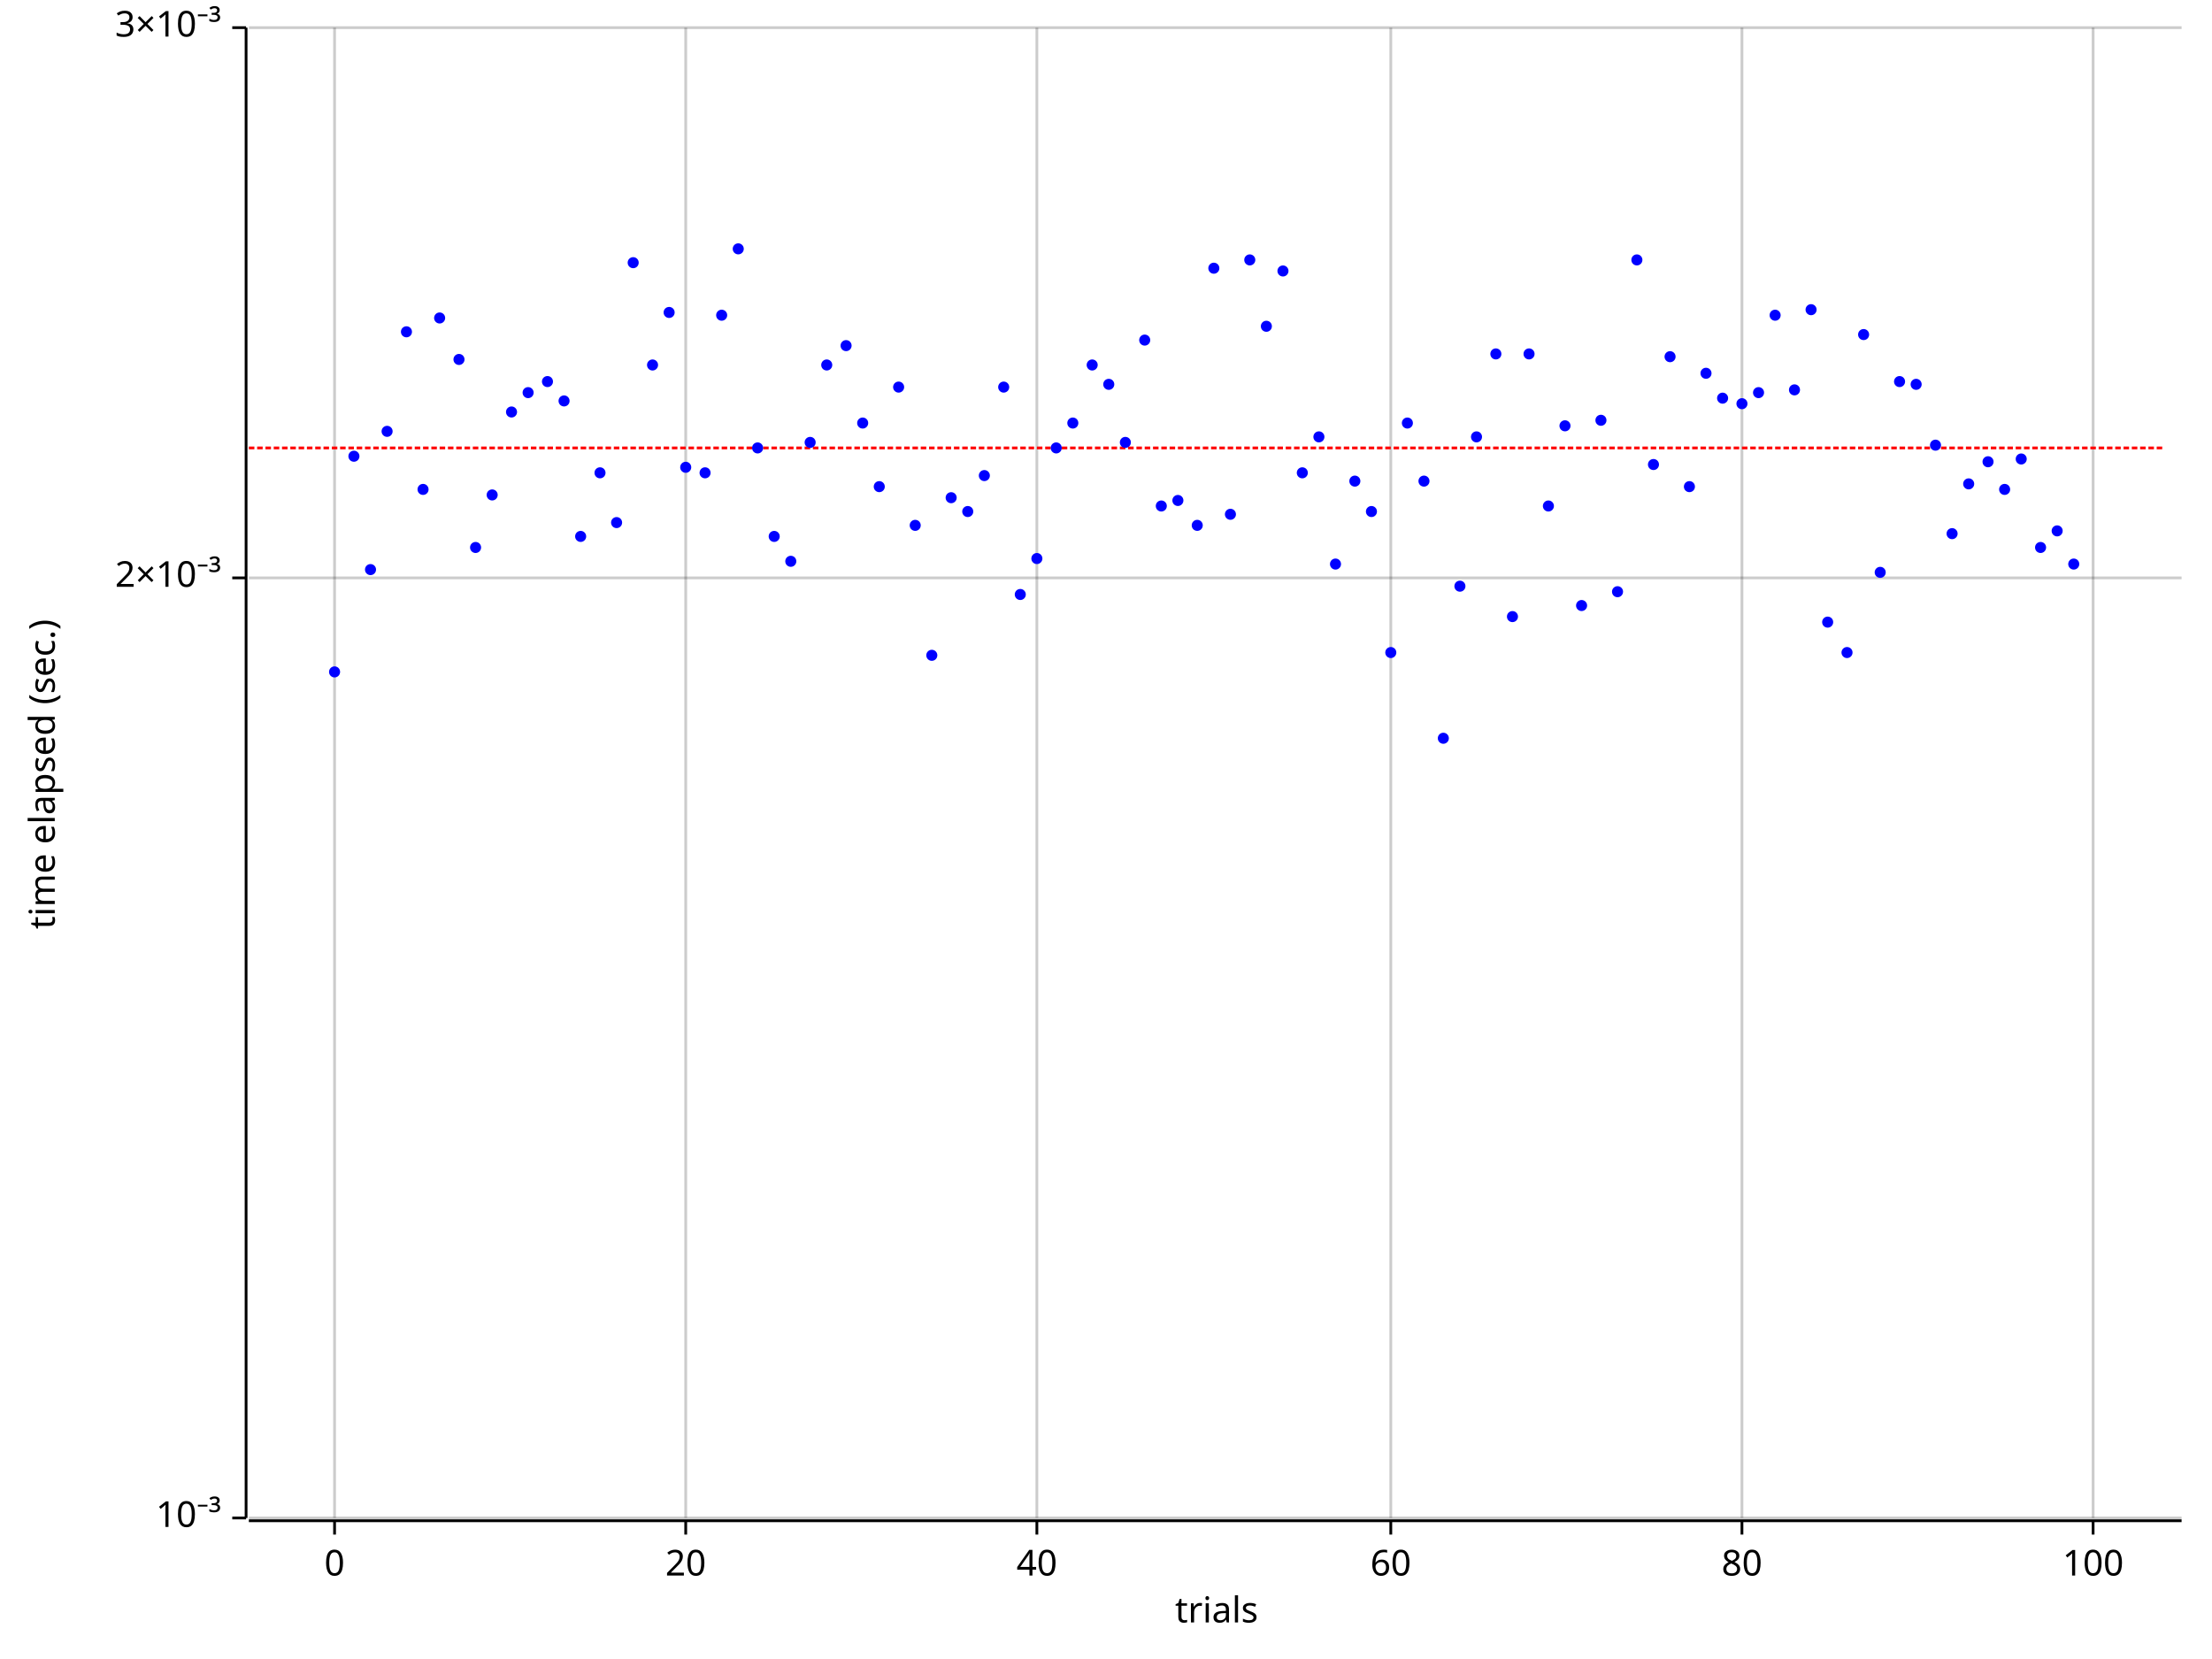
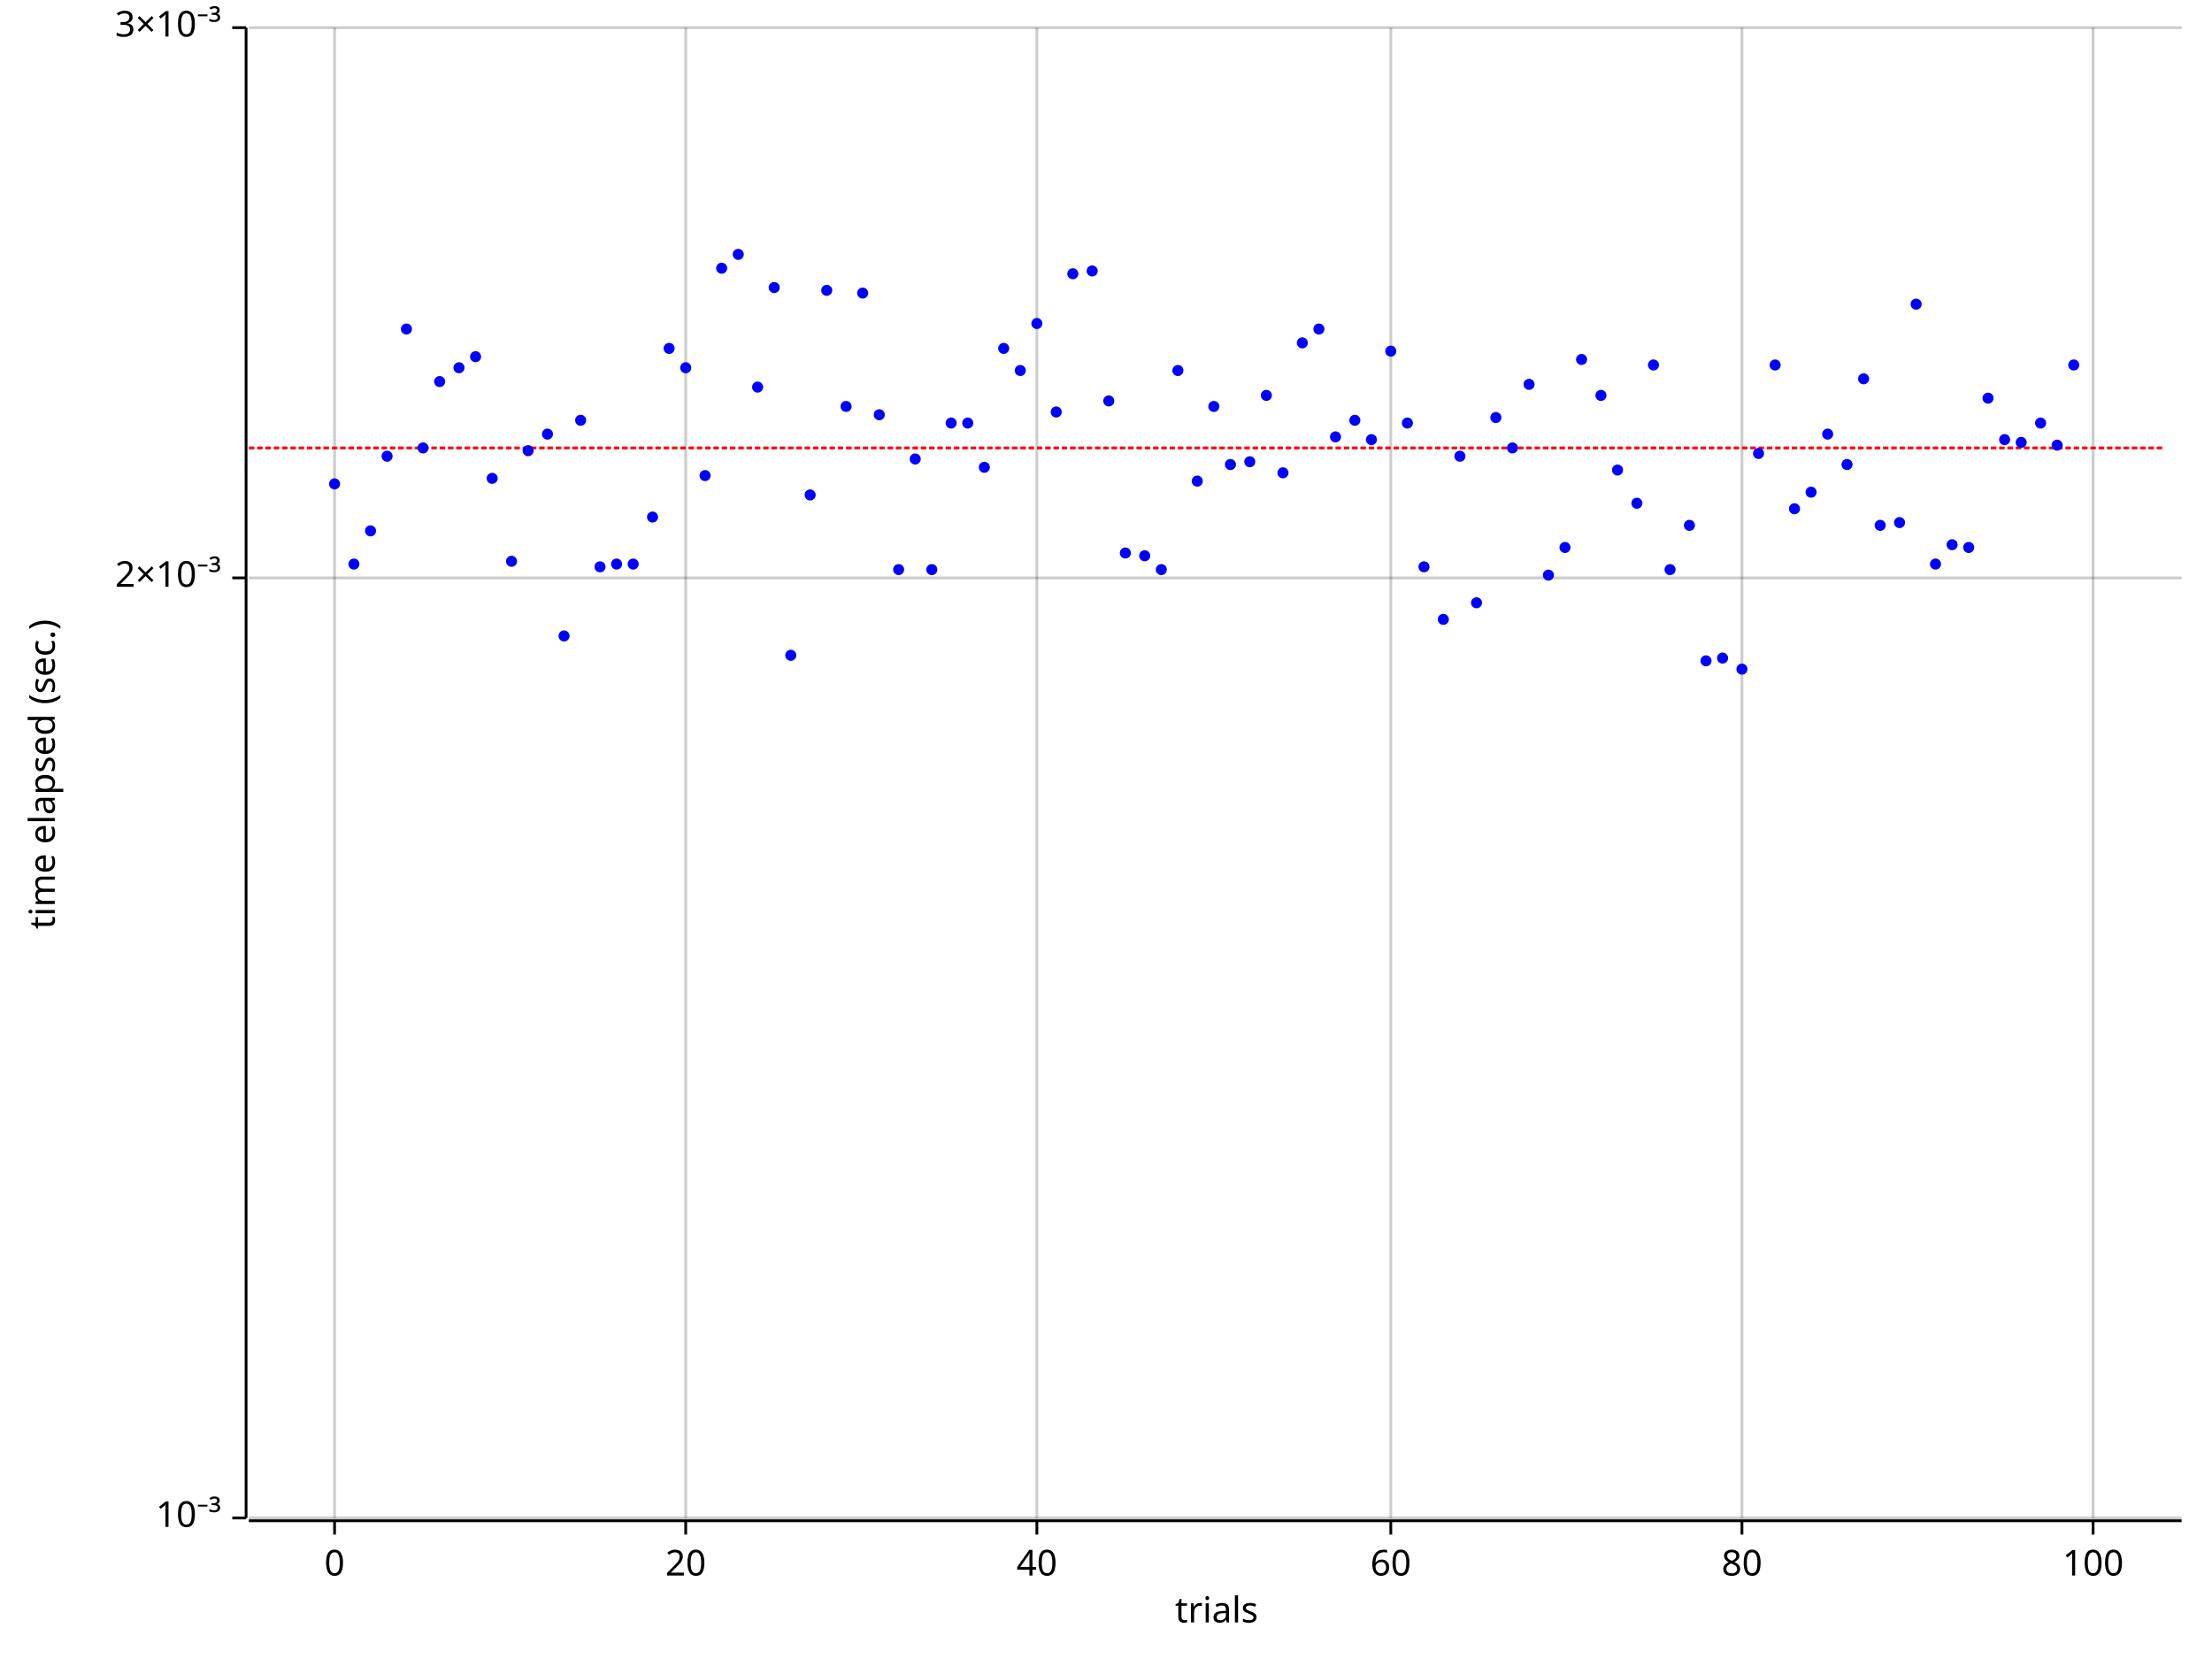
<svg xmlns="http://www.w3.org/2000/svg" width="800" height="600" viewBox="0 0 800 600">
  <rect x="0" y="0" width="800" height="600" opacity="1" fill="#FFFFFF" stroke="none" />
  <text x="10" y="280" dy="0.76em" text-anchor="middle" font-family="sans-serif" font-size="12.903" opacity="1" fill="#000000" transform="rotate(270, 10, 280)">
time elapsed (sec.)
</text>
  <text x="440" y="590" dy="-0.5ex" text-anchor="middle" font-family="sans-serif" font-size="12.903" opacity="1" fill="#000000">
trials
</text>
  <line opacity="0.2" stroke="#000000" stroke-width="1" x1="121" y1="549" x2="121" y2="10" />
  <line opacity="0.2" stroke="#000000" stroke-width="1" x1="248" y1="549" x2="248" y2="10" />
  <line opacity="0.2" stroke="#000000" stroke-width="1" x1="375" y1="549" x2="375" y2="10" />
  <line opacity="0.2" stroke="#000000" stroke-width="1" x1="503" y1="549" x2="503" y2="10" />
  <line opacity="0.2" stroke="#000000" stroke-width="1" x1="630" y1="549" x2="630" y2="10" />
  <line opacity="0.2" stroke="#000000" stroke-width="1" x1="757" y1="549" x2="757" y2="10" />
  <line opacity="0.2" stroke="#000000" stroke-width="1" x1="90" y1="549" x2="789" y2="549" />
  <line opacity="0.2" stroke="#000000" stroke-width="1" x1="90" y1="209" x2="789" y2="209" />
  <line opacity="0.2" stroke="#000000" stroke-width="1" x1="90" y1="10" x2="789" y2="10" />
  <polyline fill="none" opacity="1" stroke="#000000" stroke-width="1" points="89,10 89,549 " />
  <text x="80" y="549" dy="0.5ex" text-anchor="end" font-family="sans-serif" font-size="12.903" opacity="1" fill="#000000">
10⁻³
</text>
  <polyline fill="none" opacity="1" stroke="#000000" stroke-width="1" points="84,549 89,549 " />
  <text x="80" y="209" dy="0.5ex" text-anchor="end" font-family="sans-serif" font-size="12.903" opacity="1" fill="#000000">
2×10⁻³
</text>
  <polyline fill="none" opacity="1" stroke="#000000" stroke-width="1" points="84,209 89,209 " />
  <text x="80" y="10" dy="0.5ex" text-anchor="end" font-family="sans-serif" font-size="12.903" opacity="1" fill="#000000">
3×10⁻³
</text>
  <polyline fill="none" opacity="1" stroke="#000000" stroke-width="1" points="84,10 89,10 " />
  <polyline fill="none" opacity="1" stroke="#000000" stroke-width="1" points="90,550 789,550 " />
  <text x="121" y="560" dy="0.76em" text-anchor="middle" font-family="sans-serif" font-size="12.903" opacity="1" fill="#000000">
0
</text>
  <polyline fill="none" opacity="1" stroke="#000000" stroke-width="1" points="121,550 121,555 " />
  <text x="248" y="560" dy="0.76em" text-anchor="middle" font-family="sans-serif" font-size="12.903" opacity="1" fill="#000000">
20
</text>
  <polyline fill="none" opacity="1" stroke="#000000" stroke-width="1" points="248,550 248,555 " />
  <text x="375" y="560" dy="0.76em" text-anchor="middle" font-family="sans-serif" font-size="12.903" opacity="1" fill="#000000">
40
</text>
  <polyline fill="none" opacity="1" stroke="#000000" stroke-width="1" points="375,550 375,555 " />
  <text x="503" y="560" dy="0.76em" text-anchor="middle" font-family="sans-serif" font-size="12.903" opacity="1" fill="#000000">
60
</text>
  <polyline fill="none" opacity="1" stroke="#000000" stroke-width="1" points="503,550 503,555 " />
  <text x="630" y="560" dy="0.76em" text-anchor="middle" font-family="sans-serif" font-size="12.903" opacity="1" fill="#000000">
80
</text>
  <polyline fill="none" opacity="1" stroke="#000000" stroke-width="1" points="630,550 630,555 " />
  <text x="757" y="560" dy="0.76em" text-anchor="middle" font-family="sans-serif" font-size="12.903" opacity="1" fill="#000000">
100
</text>
  <polyline fill="none" opacity="1" stroke="#000000" stroke-width="1" points="757,550 757,555 " />
  <polyline fill="none" opacity="1" stroke="#FF0000" stroke-width="1" points="90,162 92,162 " />
  <polyline fill="none" opacity="1" stroke="#FF0000" stroke-width="1" points="93,162 95,162 " />
  <polyline fill="none" opacity="1" stroke="#FF0000" stroke-width="1" points="96,162 98,162 " />
  <polyline fill="none" opacity="1" stroke="#FF0000" stroke-width="1" points="99,162 101,162 " />
  <polyline fill="none" opacity="1" stroke="#FF0000" stroke-width="1" points="102,162 104,162 " />
  <polyline fill="none" opacity="1" stroke="#FF0000" stroke-width="1" points="105,162 107,162 " />
  <polyline fill="none" opacity="1" stroke="#FF0000" stroke-width="1" points="108,162 109,162 110,162 " />
  <polyline fill="none" opacity="1" stroke="#FF0000" stroke-width="1" points="111,162 113,162 " />
  <polyline fill="none" opacity="1" stroke="#FF0000" stroke-width="1" points="114,162 115,162 116,162 " />
  <polyline fill="none" opacity="1" stroke="#FF0000" stroke-width="1" points="117,162 119,162 " />
  <polyline fill="none" opacity="1" stroke="#FF0000" stroke-width="1" points="120,162 121,162 122,162 " />
  <polyline fill="none" opacity="1" stroke="#FF0000" stroke-width="1" points="123,162 125,162 " />
  <polyline fill="none" opacity="1" stroke="#FF0000" stroke-width="1" points="126,162 128,162 " />
  <polyline fill="none" opacity="1" stroke="#FF0000" stroke-width="1" points="129,162 131,162 " />
  <polyline fill="none" opacity="1" stroke="#FF0000" stroke-width="1" points="132,162 134,162 " />
  <polyline fill="none" opacity="1" stroke="#FF0000" stroke-width="1" points="135,162 137,162 " />
  <polyline fill="none" opacity="1" stroke="#FF0000" stroke-width="1" points="138,162 140,162 " />
  <polyline fill="none" opacity="1" stroke="#FF0000" stroke-width="1" points="141,162 143,162 " />
  <polyline fill="none" opacity="1" stroke="#FF0000" stroke-width="1" points="144,162 146,162 " />
  <polyline fill="none" opacity="1" stroke="#FF0000" stroke-width="1" points="147,162 149,162 " />
  <polyline fill="none" opacity="1" stroke="#FF0000" stroke-width="1" points="150,162 152,162 " />
  <polyline fill="none" opacity="1" stroke="#FF0000" stroke-width="1" points="153,162 155,162 " />
  <polyline fill="none" opacity="1" stroke="#FF0000" stroke-width="1" points="156,162 158,162 " />
  <polyline fill="none" opacity="1" stroke="#FF0000" stroke-width="1" points="159,162 161,162 " />
  <polyline fill="none" opacity="1" stroke="#FF0000" stroke-width="1" points="162,162 164,162 " />
  <polyline fill="none" opacity="1" stroke="#FF0000" stroke-width="1" points="165,162 166,162 167,162 " />
  <polyline fill="none" opacity="1" stroke="#FF0000" stroke-width="1" points="168,162 170,162 " />
  <polyline fill="none" opacity="1" stroke="#FF0000" stroke-width="1" points="171,162 172,162 173,162 " />
  <polyline fill="none" opacity="1" stroke="#FF0000" stroke-width="1" points="174,162 176,162 " />
  <polyline fill="none" opacity="1" stroke="#FF0000" stroke-width="1" points="177,162 178,162 179,162 " />
  <polyline fill="none" opacity="1" stroke="#FF0000" stroke-width="1" points="180,162 182,162 " />
  <polyline fill="none" opacity="1" stroke="#FF0000" stroke-width="1" points="183,162 185,162 " />
  <polyline fill="none" opacity="1" stroke="#FF0000" stroke-width="1" points="186,162 188,162 " />
  <polyline fill="none" opacity="1" stroke="#FF0000" stroke-width="1" points="189,162 191,162 " />
  <polyline fill="none" opacity="1" stroke="#FF0000" stroke-width="1" points="192,162 194,162 " />
  <polyline fill="none" opacity="1" stroke="#FF0000" stroke-width="1" points="195,162 197,162 " />
  <polyline fill="none" opacity="1" stroke="#FF0000" stroke-width="1" points="198,162 200,162 " />
  <polyline fill="none" opacity="1" stroke="#FF0000" stroke-width="1" points="201,162 203,162 " />
  <polyline fill="none" opacity="1" stroke="#FF0000" stroke-width="1" points="204,162 206,162 " />
  <polyline fill="none" opacity="1" stroke="#FF0000" stroke-width="1" points="207,162 209,162 " />
  <polyline fill="none" opacity="1" stroke="#FF0000" stroke-width="1" points="210,162 212,162 " />
  <polyline fill="none" opacity="1" stroke="#FF0000" stroke-width="1" points="213,162 215,162 " />
  <polyline fill="none" opacity="1" stroke="#FF0000" stroke-width="1" points="216,162 217,162 218,162 " />
  <polyline fill="none" opacity="1" stroke="#FF0000" stroke-width="1" points="219,162 221,162 " />
  <polyline fill="none" opacity="1" stroke="#FF0000" stroke-width="1" points="222,162 223,162 224,162 " />
  <polyline fill="none" opacity="1" stroke="#FF0000" stroke-width="1" points="225,162 227,162 " />
  <polyline fill="none" opacity="1" stroke="#FF0000" stroke-width="1" points="228,162 229,162 230,162 " />
  <polyline fill="none" opacity="1" stroke="#FF0000" stroke-width="1" points="231,162 233,162 " />
  <polyline fill="none" opacity="1" stroke="#FF0000" stroke-width="1" points="234,162 236,162 " />
  <polyline fill="none" opacity="1" stroke="#FF0000" stroke-width="1" points="237,162 239,162 " />
  <polyline fill="none" opacity="1" stroke="#FF0000" stroke-width="1" points="240,162 242,162 " />
  <polyline fill="none" opacity="1" stroke="#FF0000" stroke-width="1" points="243,162 245,162 " />
  <polyline fill="none" opacity="1" stroke="#FF0000" stroke-width="1" points="246,162 248,162 " />
  <polyline fill="none" opacity="1" stroke="#FF0000" stroke-width="1" points="249,162 251,162 " />
  <polyline fill="none" opacity="1" stroke="#FF0000" stroke-width="1" points="252,162 254,162 " />
  <polyline fill="none" opacity="1" stroke="#FF0000" stroke-width="1" points="255,162 257,162 " />
  <polyline fill="none" opacity="1" stroke="#FF0000" stroke-width="1" points="258,162 260,162 " />
  <polyline fill="none" opacity="1" stroke="#FF0000" stroke-width="1" points="261,162 263,162 " />
  <polyline fill="none" opacity="1" stroke="#FF0000" stroke-width="1" points="264,162 266,162 " />
  <polyline fill="none" opacity="1" stroke="#FF0000" stroke-width="1" points="267,162 269,162 " />
  <polyline fill="none" opacity="1" stroke="#FF0000" stroke-width="1" points="270,162 272,162 " />
  <polyline fill="none" opacity="1" stroke="#FF0000" stroke-width="1" points="273,162 274,162 275,162 " />
  <polyline fill="none" opacity="1" stroke="#FF0000" stroke-width="1" points="276,162 278,162 " />
  <polyline fill="none" opacity="1" stroke="#FF0000" stroke-width="1" points="279,162 280,162 281,162 " />
  <polyline fill="none" opacity="1" stroke="#FF0000" stroke-width="1" points="282,162 284,162 " />
  <polyline fill="none" opacity="1" stroke="#FF0000" stroke-width="1" points="285,162 286,162 287,162 " />
  <polyline fill="none" opacity="1" stroke="#FF0000" stroke-width="1" points="288,162 290,162 " />
  <polyline fill="none" opacity="1" stroke="#FF0000" stroke-width="1" points="291,162 293,162 " />
  <polyline fill="none" opacity="1" stroke="#FF0000" stroke-width="1" points="294,162 296,162 " />
  <polyline fill="none" opacity="1" stroke="#FF0000" stroke-width="1" points="297,162 299,162 " />
  <polyline fill="none" opacity="1" stroke="#FF0000" stroke-width="1" points="300,162 302,162 " />
  <polyline fill="none" opacity="1" stroke="#FF0000" stroke-width="1" points="303,162 305,162 " />
  <polyline fill="none" opacity="1" stroke="#FF0000" stroke-width="1" points="306,162 308,162 " />
  <polyline fill="none" opacity="1" stroke="#FF0000" stroke-width="1" points="309,162 311,162 " />
  <polyline fill="none" opacity="1" stroke="#FF0000" stroke-width="1" points="312,162 314,162 " />
  <polyline fill="none" opacity="1" stroke="#FF0000" stroke-width="1" points="315,162 317,162 " />
  <polyline fill="none" opacity="1" stroke="#FF0000" stroke-width="1" points="318,162 320,162 " />
  <polyline fill="none" opacity="1" stroke="#FF0000" stroke-width="1" points="321,162 323,162 " />
  <polyline fill="none" opacity="1" stroke="#FF0000" stroke-width="1" points="324,162 325,162 326,162 " />
  <polyline fill="none" opacity="1" stroke="#FF0000" stroke-width="1" points="327,162 329,162 " />
  <polyline fill="none" opacity="1" stroke="#FF0000" stroke-width="1" points="330,162 331,162 332,162 " />
  <polyline fill="none" opacity="1" stroke="#FF0000" stroke-width="1" points="333,162 335,162 " />
  <polyline fill="none" opacity="1" stroke="#FF0000" stroke-width="1" points="336,162 337,162 338,162 " />
  <polyline fill="none" opacity="1" stroke="#FF0000" stroke-width="1" points="339,162 341,162 " />
  <polyline fill="none" opacity="1" stroke="#FF0000" stroke-width="1" points="342,162 344,162 " />
  <polyline fill="none" opacity="1" stroke="#FF0000" stroke-width="1" points="345,162 347,162 " />
  <polyline fill="none" opacity="1" stroke="#FF0000" stroke-width="1" points="348,162 350,162 " />
  <polyline fill="none" opacity="1" stroke="#FF0000" stroke-width="1" points="351,162 353,162 " />
  <polyline fill="none" opacity="1" stroke="#FF0000" stroke-width="1" points="354,162 356,162 " />
  <polyline fill="none" opacity="1" stroke="#FF0000" stroke-width="1" points="357,162 359,162 " />
  <polyline fill="none" opacity="1" stroke="#FF0000" stroke-width="1" points="360,162 362,162 " />
  <polyline fill="none" opacity="1" stroke="#FF0000" stroke-width="1" points="363,162 365,162 " />
  <polyline fill="none" opacity="1" stroke="#FF0000" stroke-width="1" points="366,162 368,162 " />
  <polyline fill="none" opacity="1" stroke="#FF0000" stroke-width="1" points="369,162 371,162 " />
  <polyline fill="none" opacity="1" stroke="#FF0000" stroke-width="1" points="372,162 374,162 " />
  <polyline fill="none" opacity="1" stroke="#FF0000" stroke-width="1" points="375,162 377,162 " />
  <polyline fill="none" opacity="1" stroke="#FF0000" stroke-width="1" points="378,162 380,162 " />
  <polyline fill="none" opacity="1" stroke="#FF0000" stroke-width="1" points="381,162 382,162 383,162 " />
  <polyline fill="none" opacity="1" stroke="#FF0000" stroke-width="1" points="384,162 386,162 " />
  <polyline fill="none" opacity="1" stroke="#FF0000" stroke-width="1" points="387,162 388,162 389,162 " />
  <polyline fill="none" opacity="1" stroke="#FF0000" stroke-width="1" points="390,162 392,162 " />
  <polyline fill="none" opacity="1" stroke="#FF0000" stroke-width="1" points="393,162 395,162 " />
  <polyline fill="none" opacity="1" stroke="#FF0000" stroke-width="1" points="396,162 398,162 " />
  <polyline fill="none" opacity="1" stroke="#FF0000" stroke-width="1" points="399,162 401,162 " />
  <polyline fill="none" opacity="1" stroke="#FF0000" stroke-width="1" points="402,162 404,162 " />
  <polyline fill="none" opacity="1" stroke="#FF0000" stroke-width="1" points="405,162 407,162 " />
  <polyline fill="none" opacity="1" stroke="#FF0000" stroke-width="1" points="408,162 410,162 " />
  <polyline fill="none" opacity="1" stroke="#FF0000" stroke-width="1" points="411,162 413,162 " />
  <polyline fill="none" opacity="1" stroke="#FF0000" stroke-width="1" points="414,162 416,162 " />
  <polyline fill="none" opacity="1" stroke="#FF0000" stroke-width="1" points="417,162 419,162 " />
  <polyline fill="none" opacity="1" stroke="#FF0000" stroke-width="1" points="420,162 422,162 " />
  <polyline fill="none" opacity="1" stroke="#FF0000" stroke-width="1" points="423,162 425,162 " />
  <polyline fill="none" opacity="1" stroke="#FF0000" stroke-width="1" points="426,162 428,162 " />
  <polyline fill="none" opacity="1" stroke="#FF0000" stroke-width="1" points="429,162 431,162 " />
  <polyline fill="none" opacity="1" stroke="#FF0000" stroke-width="1" points="432,162 433,162 434,162 " />
  <polyline fill="none" opacity="1" stroke="#FF0000" stroke-width="1" points="435,162 437,162 " />
  <polyline fill="none" opacity="1" stroke="#FF0000" stroke-width="1" points="438,162 439,162 440,162 " />
  <polyline fill="none" opacity="1" stroke="#FF0000" stroke-width="1" points="441,162 443,162 " />
  <polyline fill="none" opacity="1" stroke="#FF0000" stroke-width="1" points="444,162 445,162 446,162 " />
  <polyline fill="none" opacity="1" stroke="#FF0000" stroke-width="1" points="447,162 449,162 " />
  <polyline fill="none" opacity="1" stroke="#FF0000" stroke-width="1" points="450,162 452,162 " />
  <polyline fill="none" opacity="1" stroke="#FF0000" stroke-width="1" points="453,162 455,162 " />
  <polyline fill="none" opacity="1" stroke="#FF0000" stroke-width="1" points="456,162 458,162 " />
  <polyline fill="none" opacity="1" stroke="#FF0000" stroke-width="1" points="459,162 461,162 " />
  <polyline fill="none" opacity="1" stroke="#FF0000" stroke-width="1" points="462,162 464,162 " />
  <polyline fill="none" opacity="1" stroke="#FF0000" stroke-width="1" points="465,162 467,162 " />
  <polyline fill="none" opacity="1" stroke="#FF0000" stroke-width="1" points="468,162 470,162 " />
  <polyline fill="none" opacity="1" stroke="#FF0000" stroke-width="1" points="471,162 473,162 " />
  <polyline fill="none" opacity="1" stroke="#FF0000" stroke-width="1" points="474,162 476,162 " />
  <polyline fill="none" opacity="1" stroke="#FF0000" stroke-width="1" points="477,162 479,162 " />
  <polyline fill="none" opacity="1" stroke="#FF0000" stroke-width="1" points="480,162 482,162 " />
  <polyline fill="none" opacity="1" stroke="#FF0000" stroke-width="1" points="483,162 485,162 " />
  <polyline fill="none" opacity="1" stroke="#FF0000" stroke-width="1" points="486,162 488,162 " />
  <polyline fill="none" opacity="1" stroke="#FF0000" stroke-width="1" points="489,162 490,162 491,162 " />
  <polyline fill="none" opacity="1" stroke="#FF0000" stroke-width="1" points="492,162 494,162 " />
  <polyline fill="none" opacity="1" stroke="#FF0000" stroke-width="1" points="495,162 496,162 497,162 " />
  <polyline fill="none" opacity="1" stroke="#FF0000" stroke-width="1" points="498,162 500,162 " />
  <polyline fill="none" opacity="1" stroke="#FF0000" stroke-width="1" points="501,162 503,162 " />
  <polyline fill="none" opacity="1" stroke="#FF0000" stroke-width="1" points="504,162 506,162 " />
  <polyline fill="none" opacity="1" stroke="#FF0000" stroke-width="1" points="507,162 509,162 " />
  <polyline fill="none" opacity="1" stroke="#FF0000" stroke-width="1" points="510,162 512,162 " />
  <polyline fill="none" opacity="1" stroke="#FF0000" stroke-width="1" points="513,162 515,162 " />
  <polyline fill="none" opacity="1" stroke="#FF0000" stroke-width="1" points="516,162 518,162 " />
  <polyline fill="none" opacity="1" stroke="#FF0000" stroke-width="1" points="519,162 521,162 " />
  <polyline fill="none" opacity="1" stroke="#FF0000" stroke-width="1" points="522,162 524,162 " />
  <polyline fill="none" opacity="1" stroke="#FF0000" stroke-width="1" points="525,162 527,162 " />
  <polyline fill="none" opacity="1" stroke="#FF0000" stroke-width="1" points="528,162 530,162 " />
  <polyline fill="none" opacity="1" stroke="#FF0000" stroke-width="1" points="531,162 533,162 " />
  <polyline fill="none" opacity="1" stroke="#FF0000" stroke-width="1" points="534,162 536,162 " />
  <polyline fill="none" opacity="1" stroke="#FF0000" stroke-width="1" points="537,162 539,162 " />
  <polyline fill="none" opacity="1" stroke="#FF0000" stroke-width="1" points="540,162 541,162 542,162 " />
  <polyline fill="none" opacity="1" stroke="#FF0000" stroke-width="1" points="543,162 545,162 " />
  <polyline fill="none" opacity="1" stroke="#FF0000" stroke-width="1" points="546,162 547,162 548,162 " />
  <polyline fill="none" opacity="1" stroke="#FF0000" stroke-width="1" points="549,162 551,162 " />
  <polyline fill="none" opacity="1" stroke="#FF0000" stroke-width="1" points="552,162 553,162 554,162 " />
  <polyline fill="none" opacity="1" stroke="#FF0000" stroke-width="1" points="555,162 557,162 " />
  <polyline fill="none" opacity="1" stroke="#FF0000" stroke-width="1" points="558,162 560,162 " />
  <polyline fill="none" opacity="1" stroke="#FF0000" stroke-width="1" points="561,162 563,162 " />
  <polyline fill="none" opacity="1" stroke="#FF0000" stroke-width="1" points="564,162 566,162 " />
  <polyline fill="none" opacity="1" stroke="#FF0000" stroke-width="1" points="567,162 569,162 " />
  <polyline fill="none" opacity="1" stroke="#FF0000" stroke-width="1" points="570,162 572,162 " />
  <polyline fill="none" opacity="1" stroke="#FF0000" stroke-width="1" points="573,162 575,162 " />
  <polyline fill="none" opacity="1" stroke="#FF0000" stroke-width="1" points="576,162 578,162 " />
  <polyline fill="none" opacity="1" stroke="#FF0000" stroke-width="1" points="579,162 581,162 " />
  <polyline fill="none" opacity="1" stroke="#FF0000" stroke-width="1" points="582,162 584,162 " />
  <polyline fill="none" opacity="1" stroke="#FF0000" stroke-width="1" points="585,162 587,162 " />
  <polyline fill="none" opacity="1" stroke="#FF0000" stroke-width="1" points="588,162 590,162 " />
  <polyline fill="none" opacity="1" stroke="#FF0000" stroke-width="1" points="591,162 592,162 593,162 " />
  <polyline fill="none" opacity="1" stroke="#FF0000" stroke-width="1" points="594,162 596,162 " />
  <polyline fill="none" opacity="1" stroke="#FF0000" stroke-width="1" points="597,162 598,162 599,162 " />
  <polyline fill="none" opacity="1" stroke="#FF0000" stroke-width="1" points="600,162 602,162 " />
  <polyline fill="none" opacity="1" stroke="#FF0000" stroke-width="1" points="603,162 604,162 605,162 " />
  <polyline fill="none" opacity="1" stroke="#FF0000" stroke-width="1" points="606,162 608,162 " />
  <polyline fill="none" opacity="1" stroke="#FF0000" stroke-width="1" points="609,162 611,162 " />
  <polyline fill="none" opacity="1" stroke="#FF0000" stroke-width="1" points="612,162 614,162 " />
  <polyline fill="none" opacity="1" stroke="#FF0000" stroke-width="1" points="615,162 617,162 " />
  <polyline fill="none" opacity="1" stroke="#FF0000" stroke-width="1" points="618,162 620,162 " />
  <polyline fill="none" opacity="1" stroke="#FF0000" stroke-width="1" points="621,162 623,162 " />
  <polyline fill="none" opacity="1" stroke="#FF0000" stroke-width="1" points="624,162 626,162 " />
  <polyline fill="none" opacity="1" stroke="#FF0000" stroke-width="1" points="627,162 629,162 " />
  <polyline fill="none" opacity="1" stroke="#FF0000" stroke-width="1" points="630,162 632,162 " />
  <polyline fill="none" opacity="1" stroke="#FF0000" stroke-width="1" points="633,162 635,162 " />
  <polyline fill="none" opacity="1" stroke="#FF0000" stroke-width="1" points="636,162 638,162 " />
  <polyline fill="none" opacity="1" stroke="#FF0000" stroke-width="1" points="639,162 641,162 " />
  <polyline fill="none" opacity="1" stroke="#FF0000" stroke-width="1" points="642,162 644,162 " />
  <polyline fill="none" opacity="1" stroke="#FF0000" stroke-width="1" points="645,162 647,162 " />
  <polyline fill="none" opacity="1" stroke="#FF0000" stroke-width="1" points="648,162 649,162 650,162 " />
  <polyline fill="none" opacity="1" stroke="#FF0000" stroke-width="1" points="651,162 653,162 " />
  <polyline fill="none" opacity="1" stroke="#FF0000" stroke-width="1" points="654,162 655,162 656,162 " />
  <polyline fill="none" opacity="1" stroke="#FF0000" stroke-width="1" points="657,162 659,162 " />
  <polyline fill="none" opacity="1" stroke="#FF0000" stroke-width="1" points="660,162 661,162 662,162 " />
  <polyline fill="none" opacity="1" stroke="#FF0000" stroke-width="1" points="663,162 665,162 " />
  <polyline fill="none" opacity="1" stroke="#FF0000" stroke-width="1" points="666,162 668,162 " />
  <polyline fill="none" opacity="1" stroke="#FF0000" stroke-width="1" points="669,162 671,162 " />
  <polyline fill="none" opacity="1" stroke="#FF0000" stroke-width="1" points="672,162 674,162 " />
  <polyline fill="none" opacity="1" stroke="#FF0000" stroke-width="1" points="675,162 677,162 " />
  <polyline fill="none" opacity="1" stroke="#FF0000" stroke-width="1" points="678,162 680,162 " />
  <polyline fill="none" opacity="1" stroke="#FF0000" stroke-width="1" points="681,162 683,162 " />
  <polyline fill="none" opacity="1" stroke="#FF0000" stroke-width="1" points="684,162 686,162 " />
  <polyline fill="none" opacity="1" stroke="#FF0000" stroke-width="1" points="687,162 689,162 " />
  <polyline fill="none" opacity="1" stroke="#FF0000" stroke-width="1" points="690,162 692,162 " />
  <polyline fill="none" opacity="1" stroke="#FF0000" stroke-width="1" points="693,162 695,162 " />
  <polyline fill="none" opacity="1" stroke="#FF0000" stroke-width="1" points="696,162 698,162 " />
  <polyline fill="none" opacity="1" stroke="#FF0000" stroke-width="1" points="699,162 700,162 701,162 " />
  <polyline fill="none" opacity="1" stroke="#FF0000" stroke-width="1" points="702,162 704,162 " />
  <polyline fill="none" opacity="1" stroke="#FF0000" stroke-width="1" points="705,162 706,162 707,162 " />
  <polyline fill="none" opacity="1" stroke="#FF0000" stroke-width="1" points="708,162 710,162 " />
  <polyline fill="none" opacity="1" stroke="#FF0000" stroke-width="1" points="711,162 712,162 713,162 " />
  <polyline fill="none" opacity="1" stroke="#FF0000" stroke-width="1" points="714,162 716,162 " />
  <polyline fill="none" opacity="1" stroke="#FF0000" stroke-width="1" points="717,162 719,162 " />
  <polyline fill="none" opacity="1" stroke="#FF0000" stroke-width="1" points="720,162 722,162 " />
  <polyline fill="none" opacity="1" stroke="#FF0000" stroke-width="1" points="723,162 725,162 " />
  <polyline fill="none" opacity="1" stroke="#FF0000" stroke-width="1" points="726,162 728,162 " />
  <polyline fill="none" opacity="1" stroke="#FF0000" stroke-width="1" points="729,162 731,162 " />
  <polyline fill="none" opacity="1" stroke="#FF0000" stroke-width="1" points="732,162 734,162 " />
  <polyline fill="none" opacity="1" stroke="#FF0000" stroke-width="1" points="735,162 737,162 " />
  <polyline fill="none" opacity="1" stroke="#FF0000" stroke-width="1" points="738,162 740,162 " />
  <polyline fill="none" opacity="1" stroke="#FF0000" stroke-width="1" points="741,162 743,162 " />
  <polyline fill="none" opacity="1" stroke="#FF0000" stroke-width="1" points="744,162 746,162 " />
  <polyline fill="none" opacity="1" stroke="#FF0000" stroke-width="1" points="747,162 749,162 " />
  <polyline fill="none" opacity="1" stroke="#FF0000" stroke-width="1" points="750,162 752,162 " />
  <polyline fill="none" opacity="1" stroke="#FF0000" stroke-width="1" points="753,162 755,162 " />
  <polyline fill="none" opacity="1" stroke="#FF0000" stroke-width="1" points="756,162 757,162 758,162 " />
  <polyline fill="none" opacity="1" stroke="#FF0000" stroke-width="1" points="759,162 761,162 " />
  <polyline fill="none" opacity="1" stroke="#FF0000" stroke-width="1" points="762,162 763,162 764,162 " />
  <polyline fill="none" opacity="1" stroke="#FF0000" stroke-width="1" points="765,162 767,162 " />
  <polyline fill="none" opacity="1" stroke="#FF0000" stroke-width="1" points="768,162 769,162 770,162 " />
  <polyline fill="none" opacity="1" stroke="#FF0000" stroke-width="1" points="771,162 773,162 " />
  <polyline fill="none" opacity="1" stroke="#FF0000" stroke-width="1" points="774,162 776,162 " />
  <polyline fill="none" opacity="1" stroke="#FF0000" stroke-width="1" points="777,162 779,162 " />
  <polyline fill="none" opacity="1" stroke="#FF0000" stroke-width="1" points="780,162 782,162 " />
-   <circle cx="121" cy="243" r="2" opacity="1" fill="#0000FF" stroke="none" stroke-width="1" />
-   <circle cx="128" cy="165" r="2" opacity="1" fill="#0000FF" stroke="none" stroke-width="1" />
-   <circle cx="134" cy="206" r="2" opacity="1" fill="#0000FF" stroke="none" stroke-width="1" />
-   <circle cx="140" cy="156" r="2" opacity="1" fill="#0000FF" stroke="none" stroke-width="1" />
-   <circle cx="147" cy="120" r="2" opacity="1" fill="#0000FF" stroke="none" stroke-width="1" />
-   <circle cx="153" cy="177" r="2" opacity="1" fill="#0000FF" stroke="none" stroke-width="1" />
-   <circle cx="159" cy="115" r="2" opacity="1" fill="#0000FF" stroke="none" stroke-width="1" />
-   <circle cx="166" cy="130" r="2" opacity="1" fill="#0000FF" stroke="none" stroke-width="1" />
-   <circle cx="172" cy="198" r="2" opacity="1" fill="#0000FF" stroke="none" stroke-width="1" />
-   <circle cx="178" cy="179" r="2" opacity="1" fill="#0000FF" stroke="none" stroke-width="1" />
-   <circle cx="185" cy="149" r="2" opacity="1" fill="#0000FF" stroke="none" stroke-width="1" />
-   <circle cx="191" cy="142" r="2" opacity="1" fill="#0000FF" stroke="none" stroke-width="1" />
-   <circle cx="198" cy="138" r="2" opacity="1" fill="#0000FF" stroke="none" stroke-width="1" />
-   <circle cx="204" cy="145" r="2" opacity="1" fill="#0000FF" stroke="none" stroke-width="1" />
-   <circle cx="210" cy="194" r="2" opacity="1" fill="#0000FF" stroke="none" stroke-width="1" />
-   <circle cx="217" cy="171" r="2" opacity="1" fill="#0000FF" stroke="none" stroke-width="1" />
-   <circle cx="223" cy="189" r="2" opacity="1" fill="#0000FF" stroke="none" stroke-width="1" />
-   <circle cx="229" cy="95" r="2" opacity="1" fill="#0000FF" stroke="none" stroke-width="1" />
-   <circle cx="236" cy="132" r="2" opacity="1" fill="#0000FF" stroke="none" stroke-width="1" />
-   <circle cx="242" cy="113" r="2" opacity="1" fill="#0000FF" stroke="none" stroke-width="1" />
-   <circle cx="248" cy="169" r="2" opacity="1" fill="#0000FF" stroke="none" stroke-width="1" />
-   <circle cx="255" cy="171" r="2" opacity="1" fill="#0000FF" stroke="none" stroke-width="1" />
-   <circle cx="261" cy="114" r="2" opacity="1" fill="#0000FF" stroke="none" stroke-width="1" />
-   <circle cx="267" cy="90" r="2" opacity="1" fill="#0000FF" stroke="none" stroke-width="1" />
-   <circle cx="274" cy="162" r="2" opacity="1" fill="#0000FF" stroke="none" stroke-width="1" />
-   <circle cx="280" cy="194" r="2" opacity="1" fill="#0000FF" stroke="none" stroke-width="1" />
-   <circle cx="286" cy="203" r="2" opacity="1" fill="#0000FF" stroke="none" stroke-width="1" />
-   <circle cx="293" cy="160" r="2" opacity="1" fill="#0000FF" stroke="none" stroke-width="1" />
-   <circle cx="299" cy="132" r="2" opacity="1" fill="#0000FF" stroke="none" stroke-width="1" />
-   <circle cx="306" cy="125" r="2" opacity="1" fill="#0000FF" stroke="none" stroke-width="1" />
-   <circle cx="312" cy="153" r="2" opacity="1" fill="#0000FF" stroke="none" stroke-width="1" />
-   <circle cx="318" cy="176" r="2" opacity="1" fill="#0000FF" stroke="none" stroke-width="1" />
-   <circle cx="325" cy="140" r="2" opacity="1" fill="#0000FF" stroke="none" stroke-width="1" />
-   <circle cx="331" cy="190" r="2" opacity="1" fill="#0000FF" stroke="none" stroke-width="1" />
-   <circle cx="337" cy="237" r="2" opacity="1" fill="#0000FF" stroke="none" stroke-width="1" />
-   <circle cx="344" cy="180" r="2" opacity="1" fill="#0000FF" stroke="none" stroke-width="1" />
-   <circle cx="350" cy="185" r="2" opacity="1" fill="#0000FF" stroke="none" stroke-width="1" />
-   <circle cx="356" cy="172" r="2" opacity="1" fill="#0000FF" stroke="none" stroke-width="1" />
-   <circle cx="363" cy="140" r="2" opacity="1" fill="#0000FF" stroke="none" stroke-width="1" />
-   <circle cx="369" cy="215" r="2" opacity="1" fill="#0000FF" stroke="none" stroke-width="1" />
-   <circle cx="375" cy="202" r="2" opacity="1" fill="#0000FF" stroke="none" stroke-width="1" />
-   <circle cx="382" cy="162" r="2" opacity="1" fill="#0000FF" stroke="none" stroke-width="1" />
-   <circle cx="388" cy="153" r="2" opacity="1" fill="#0000FF" stroke="none" stroke-width="1" />
-   <circle cx="395" cy="132" r="2" opacity="1" fill="#0000FF" stroke="none" stroke-width="1" />
-   <circle cx="401" cy="139" r="2" opacity="1" fill="#0000FF" stroke="none" stroke-width="1" />
-   <circle cx="407" cy="160" r="2" opacity="1" fill="#0000FF" stroke="none" stroke-width="1" />
-   <circle cx="414" cy="123" r="2" opacity="1" fill="#0000FF" stroke="none" stroke-width="1" />
-   <circle cx="420" cy="183" r="2" opacity="1" fill="#0000FF" stroke="none" stroke-width="1" />
-   <circle cx="426" cy="181" r="2" opacity="1" fill="#0000FF" stroke="none" stroke-width="1" />
-   <circle cx="433" cy="190" r="2" opacity="1" fill="#0000FF" stroke="none" stroke-width="1" />
-   <circle cx="439" cy="97" r="2" opacity="1" fill="#0000FF" stroke="none" stroke-width="1" />
-   <circle cx="445" cy="186" r="2" opacity="1" fill="#0000FF" stroke="none" stroke-width="1" />
-   <circle cx="452" cy="94" r="2" opacity="1" fill="#0000FF" stroke="none" stroke-width="1" />
-   <circle cx="458" cy="118" r="2" opacity="1" fill="#0000FF" stroke="none" stroke-width="1" />
-   <circle cx="464" cy="98" r="2" opacity="1" fill="#0000FF" stroke="none" stroke-width="1" />
-   <circle cx="471" cy="171" r="2" opacity="1" fill="#0000FF" stroke="none" stroke-width="1" />
-   <circle cx="477" cy="158" r="2" opacity="1" fill="#0000FF" stroke="none" stroke-width="1" />
-   <circle cx="483" cy="204" r="2" opacity="1" fill="#0000FF" stroke="none" stroke-width="1" />
-   <circle cx="490" cy="174" r="2" opacity="1" fill="#0000FF" stroke="none" stroke-width="1" />
-   <circle cx="496" cy="185" r="2" opacity="1" fill="#0000FF" stroke="none" stroke-width="1" />
-   <circle cx="503" cy="236" r="2" opacity="1" fill="#0000FF" stroke="none" stroke-width="1" />
+   <circle cx="121" cy="175" r="2" opacity="1" fill="#0000FF" stroke="none" stroke-width="1" />
+   <circle cx="128" cy="204" r="2" opacity="1" fill="#0000FF" stroke="none" stroke-width="1" />
+   <circle cx="134" cy="192" r="2" opacity="1" fill="#0000FF" stroke="none" stroke-width="1" />
+   <circle cx="140" cy="165" r="2" opacity="1" fill="#0000FF" stroke="none" stroke-width="1" />
+   <circle cx="147" cy="119" r="2" opacity="1" fill="#0000FF" stroke="none" stroke-width="1" />
+   <circle cx="153" cy="162" r="2" opacity="1" fill="#0000FF" stroke="none" stroke-width="1" />
+   <circle cx="159" cy="138" r="2" opacity="1" fill="#0000FF" stroke="none" stroke-width="1" />
+   <circle cx="166" cy="133" r="2" opacity="1" fill="#0000FF" stroke="none" stroke-width="1" />
+   <circle cx="172" cy="129" r="2" opacity="1" fill="#0000FF" stroke="none" stroke-width="1" />
+   <circle cx="178" cy="173" r="2" opacity="1" fill="#0000FF" stroke="none" stroke-width="1" />
+   <circle cx="185" cy="203" r="2" opacity="1" fill="#0000FF" stroke="none" stroke-width="1" />
+   <circle cx="191" cy="163" r="2" opacity="1" fill="#0000FF" stroke="none" stroke-width="1" />
+   <circle cx="198" cy="157" r="2" opacity="1" fill="#0000FF" stroke="none" stroke-width="1" />
+   <circle cx="204" cy="230" r="2" opacity="1" fill="#0000FF" stroke="none" stroke-width="1" />
+   <circle cx="210" cy="152" r="2" opacity="1" fill="#0000FF" stroke="none" stroke-width="1" />
+   <circle cx="217" cy="205" r="2" opacity="1" fill="#0000FF" stroke="none" stroke-width="1" />
+   <circle cx="223" cy="204" r="2" opacity="1" fill="#0000FF" stroke="none" stroke-width="1" />
+   <circle cx="229" cy="204" r="2" opacity="1" fill="#0000FF" stroke="none" stroke-width="1" />
+   <circle cx="236" cy="187" r="2" opacity="1" fill="#0000FF" stroke="none" stroke-width="1" />
+   <circle cx="242" cy="126" r="2" opacity="1" fill="#0000FF" stroke="none" stroke-width="1" />
+   <circle cx="248" cy="133" r="2" opacity="1" fill="#0000FF" stroke="none" stroke-width="1" />
+   <circle cx="255" cy="172" r="2" opacity="1" fill="#0000FF" stroke="none" stroke-width="1" />
+   <circle cx="261" cy="97" r="2" opacity="1" fill="#0000FF" stroke="none" stroke-width="1" />
+   <circle cx="267" cy="92" r="2" opacity="1" fill="#0000FF" stroke="none" stroke-width="1" />
+   <circle cx="274" cy="140" r="2" opacity="1" fill="#0000FF" stroke="none" stroke-width="1" />
+   <circle cx="280" cy="104" r="2" opacity="1" fill="#0000FF" stroke="none" stroke-width="1" />
+   <circle cx="286" cy="237" r="2" opacity="1" fill="#0000FF" stroke="none" stroke-width="1" />
+   <circle cx="293" cy="179" r="2" opacity="1" fill="#0000FF" stroke="none" stroke-width="1" />
+   <circle cx="299" cy="105" r="2" opacity="1" fill="#0000FF" stroke="none" stroke-width="1" />
+   <circle cx="306" cy="147" r="2" opacity="1" fill="#0000FF" stroke="none" stroke-width="1" />
+   <circle cx="312" cy="106" r="2" opacity="1" fill="#0000FF" stroke="none" stroke-width="1" />
+   <circle cx="318" cy="150" r="2" opacity="1" fill="#0000FF" stroke="none" stroke-width="1" />
+   <circle cx="325" cy="206" r="2" opacity="1" fill="#0000FF" stroke="none" stroke-width="1" />
+   <circle cx="331" cy="166" r="2" opacity="1" fill="#0000FF" stroke="none" stroke-width="1" />
+   <circle cx="337" cy="206" r="2" opacity="1" fill="#0000FF" stroke="none" stroke-width="1" />
+   <circle cx="344" cy="153" r="2" opacity="1" fill="#0000FF" stroke="none" stroke-width="1" />
+   <circle cx="350" cy="153" r="2" opacity="1" fill="#0000FF" stroke="none" stroke-width="1" />
+   <circle cx="356" cy="169" r="2" opacity="1" fill="#0000FF" stroke="none" stroke-width="1" />
+   <circle cx="363" cy="126" r="2" opacity="1" fill="#0000FF" stroke="none" stroke-width="1" />
+   <circle cx="369" cy="134" r="2" opacity="1" fill="#0000FF" stroke="none" stroke-width="1" />
+   <circle cx="375" cy="117" r="2" opacity="1" fill="#0000FF" stroke="none" stroke-width="1" />
+   <circle cx="382" cy="149" r="2" opacity="1" fill="#0000FF" stroke="none" stroke-width="1" />
+   <circle cx="388" cy="99" r="2" opacity="1" fill="#0000FF" stroke="none" stroke-width="1" />
+   <circle cx="395" cy="98" r="2" opacity="1" fill="#0000FF" stroke="none" stroke-width="1" />
+   <circle cx="401" cy="145" r="2" opacity="1" fill="#0000FF" stroke="none" stroke-width="1" />
+   <circle cx="407" cy="200" r="2" opacity="1" fill="#0000FF" stroke="none" stroke-width="1" />
+   <circle cx="414" cy="201" r="2" opacity="1" fill="#0000FF" stroke="none" stroke-width="1" />
+   <circle cx="420" cy="206" r="2" opacity="1" fill="#0000FF" stroke="none" stroke-width="1" />
+   <circle cx="426" cy="134" r="2" opacity="1" fill="#0000FF" stroke="none" stroke-width="1" />
+   <circle cx="433" cy="174" r="2" opacity="1" fill="#0000FF" stroke="none" stroke-width="1" />
+   <circle cx="439" cy="147" r="2" opacity="1" fill="#0000FF" stroke="none" stroke-width="1" />
+   <circle cx="445" cy="168" r="2" opacity="1" fill="#0000FF" stroke="none" stroke-width="1" />
+   <circle cx="452" cy="167" r="2" opacity="1" fill="#0000FF" stroke="none" stroke-width="1" />
+   <circle cx="458" cy="143" r="2" opacity="1" fill="#0000FF" stroke="none" stroke-width="1" />
+   <circle cx="464" cy="171" r="2" opacity="1" fill="#0000FF" stroke="none" stroke-width="1" />
+   <circle cx="471" cy="124" r="2" opacity="1" fill="#0000FF" stroke="none" stroke-width="1" />
+   <circle cx="477" cy="119" r="2" opacity="1" fill="#0000FF" stroke="none" stroke-width="1" />
+   <circle cx="483" cy="158" r="2" opacity="1" fill="#0000FF" stroke="none" stroke-width="1" />
+   <circle cx="490" cy="152" r="2" opacity="1" fill="#0000FF" stroke="none" stroke-width="1" />
+   <circle cx="496" cy="159" r="2" opacity="1" fill="#0000FF" stroke="none" stroke-width="1" />
+   <circle cx="503" cy="127" r="2" opacity="1" fill="#0000FF" stroke="none" stroke-width="1" />
  <circle cx="509" cy="153" r="2" opacity="1" fill="#0000FF" stroke="none" stroke-width="1" />
-   <circle cx="515" cy="174" r="2" opacity="1" fill="#0000FF" stroke="none" stroke-width="1" />
-   <circle cx="522" cy="267" r="2" opacity="1" fill="#0000FF" stroke="none" stroke-width="1" />
-   <circle cx="528" cy="212" r="2" opacity="1" fill="#0000FF" stroke="none" stroke-width="1" />
-   <circle cx="534" cy="158" r="2" opacity="1" fill="#0000FF" stroke="none" stroke-width="1" />
-   <circle cx="541" cy="128" r="2" opacity="1" fill="#0000FF" stroke="none" stroke-width="1" />
-   <circle cx="547" cy="223" r="2" opacity="1" fill="#0000FF" stroke="none" stroke-width="1" />
-   <circle cx="553" cy="128" r="2" opacity="1" fill="#0000FF" stroke="none" stroke-width="1" />
-   <circle cx="560" cy="183" r="2" opacity="1" fill="#0000FF" stroke="none" stroke-width="1" />
-   <circle cx="566" cy="154" r="2" opacity="1" fill="#0000FF" stroke="none" stroke-width="1" />
-   <circle cx="572" cy="219" r="2" opacity="1" fill="#0000FF" stroke="none" stroke-width="1" />
-   <circle cx="579" cy="152" r="2" opacity="1" fill="#0000FF" stroke="none" stroke-width="1" />
-   <circle cx="585" cy="214" r="2" opacity="1" fill="#0000FF" stroke="none" stroke-width="1" />
-   <circle cx="592" cy="94" r="2" opacity="1" fill="#0000FF" stroke="none" stroke-width="1" />
-   <circle cx="598" cy="168" r="2" opacity="1" fill="#0000FF" stroke="none" stroke-width="1" />
-   <circle cx="604" cy="129" r="2" opacity="1" fill="#0000FF" stroke="none" stroke-width="1" />
-   <circle cx="611" cy="176" r="2" opacity="1" fill="#0000FF" stroke="none" stroke-width="1" />
-   <circle cx="617" cy="135" r="2" opacity="1" fill="#0000FF" stroke="none" stroke-width="1" />
-   <circle cx="623" cy="144" r="2" opacity="1" fill="#0000FF" stroke="none" stroke-width="1" />
-   <circle cx="630" cy="146" r="2" opacity="1" fill="#0000FF" stroke="none" stroke-width="1" />
-   <circle cx="636" cy="142" r="2" opacity="1" fill="#0000FF" stroke="none" stroke-width="1" />
-   <circle cx="642" cy="114" r="2" opacity="1" fill="#0000FF" stroke="none" stroke-width="1" />
-   <circle cx="649" cy="141" r="2" opacity="1" fill="#0000FF" stroke="none" stroke-width="1" />
-   <circle cx="655" cy="112" r="2" opacity="1" fill="#0000FF" stroke="none" stroke-width="1" />
-   <circle cx="661" cy="225" r="2" opacity="1" fill="#0000FF" stroke="none" stroke-width="1" />
-   <circle cx="668" cy="236" r="2" opacity="1" fill="#0000FF" stroke="none" stroke-width="1" />
-   <circle cx="674" cy="121" r="2" opacity="1" fill="#0000FF" stroke="none" stroke-width="1" />
-   <circle cx="680" cy="207" r="2" opacity="1" fill="#0000FF" stroke="none" stroke-width="1" />
-   <circle cx="687" cy="138" r="2" opacity="1" fill="#0000FF" stroke="none" stroke-width="1" />
-   <circle cx="693" cy="139" r="2" opacity="1" fill="#0000FF" stroke="none" stroke-width="1" />
-   <circle cx="700" cy="161" r="2" opacity="1" fill="#0000FF" stroke="none" stroke-width="1" />
-   <circle cx="706" cy="193" r="2" opacity="1" fill="#0000FF" stroke="none" stroke-width="1" />
-   <circle cx="712" cy="175" r="2" opacity="1" fill="#0000FF" stroke="none" stroke-width="1" />
-   <circle cx="719" cy="167" r="2" opacity="1" fill="#0000FF" stroke="none" stroke-width="1" />
-   <circle cx="725" cy="177" r="2" opacity="1" fill="#0000FF" stroke="none" stroke-width="1" />
-   <circle cx="731" cy="166" r="2" opacity="1" fill="#0000FF" stroke="none" stroke-width="1" />
-   <circle cx="738" cy="198" r="2" opacity="1" fill="#0000FF" stroke="none" stroke-width="1" />
-   <circle cx="744" cy="192" r="2" opacity="1" fill="#0000FF" stroke="none" stroke-width="1" />
-   <circle cx="750" cy="204" r="2" opacity="1" fill="#0000FF" stroke="none" stroke-width="1" />
+   <circle cx="515" cy="205" r="2" opacity="1" fill="#0000FF" stroke="none" stroke-width="1" />
+   <circle cx="522" cy="224" r="2" opacity="1" fill="#0000FF" stroke="none" stroke-width="1" />
+   <circle cx="528" cy="165" r="2" opacity="1" fill="#0000FF" stroke="none" stroke-width="1" />
+   <circle cx="534" cy="218" r="2" opacity="1" fill="#0000FF" stroke="none" stroke-width="1" />
+   <circle cx="541" cy="151" r="2" opacity="1" fill="#0000FF" stroke="none" stroke-width="1" />
+   <circle cx="547" cy="162" r="2" opacity="1" fill="#0000FF" stroke="none" stroke-width="1" />
+   <circle cx="553" cy="139" r="2" opacity="1" fill="#0000FF" stroke="none" stroke-width="1" />
+   <circle cx="560" cy="208" r="2" opacity="1" fill="#0000FF" stroke="none" stroke-width="1" />
+   <circle cx="566" cy="198" r="2" opacity="1" fill="#0000FF" stroke="none" stroke-width="1" />
+   <circle cx="572" cy="130" r="2" opacity="1" fill="#0000FF" stroke="none" stroke-width="1" />
+   <circle cx="579" cy="143" r="2" opacity="1" fill="#0000FF" stroke="none" stroke-width="1" />
+   <circle cx="585" cy="170" r="2" opacity="1" fill="#0000FF" stroke="none" stroke-width="1" />
+   <circle cx="592" cy="182" r="2" opacity="1" fill="#0000FF" stroke="none" stroke-width="1" />
+   <circle cx="598" cy="132" r="2" opacity="1" fill="#0000FF" stroke="none" stroke-width="1" />
+   <circle cx="604" cy="206" r="2" opacity="1" fill="#0000FF" stroke="none" stroke-width="1" />
+   <circle cx="611" cy="190" r="2" opacity="1" fill="#0000FF" stroke="none" stroke-width="1" />
+   <circle cx="617" cy="239" r="2" opacity="1" fill="#0000FF" stroke="none" stroke-width="1" />
+   <circle cx="623" cy="238" r="2" opacity="1" fill="#0000FF" stroke="none" stroke-width="1" />
+   <circle cx="630" cy="242" r="2" opacity="1" fill="#0000FF" stroke="none" stroke-width="1" />
+   <circle cx="636" cy="164" r="2" opacity="1" fill="#0000FF" stroke="none" stroke-width="1" />
+   <circle cx="642" cy="132" r="2" opacity="1" fill="#0000FF" stroke="none" stroke-width="1" />
+   <circle cx="649" cy="184" r="2" opacity="1" fill="#0000FF" stroke="none" stroke-width="1" />
+   <circle cx="655" cy="178" r="2" opacity="1" fill="#0000FF" stroke="none" stroke-width="1" />
+   <circle cx="661" cy="157" r="2" opacity="1" fill="#0000FF" stroke="none" stroke-width="1" />
+   <circle cx="668" cy="168" r="2" opacity="1" fill="#0000FF" stroke="none" stroke-width="1" />
+   <circle cx="674" cy="137" r="2" opacity="1" fill="#0000FF" stroke="none" stroke-width="1" />
+   <circle cx="680" cy="190" r="2" opacity="1" fill="#0000FF" stroke="none" stroke-width="1" />
+   <circle cx="687" cy="189" r="2" opacity="1" fill="#0000FF" stroke="none" stroke-width="1" />
+   <circle cx="693" cy="110" r="2" opacity="1" fill="#0000FF" stroke="none" stroke-width="1" />
+   <circle cx="700" cy="204" r="2" opacity="1" fill="#0000FF" stroke="none" stroke-width="1" />
+   <circle cx="706" cy="197" r="2" opacity="1" fill="#0000FF" stroke="none" stroke-width="1" />
+   <circle cx="712" cy="198" r="2" opacity="1" fill="#0000FF" stroke="none" stroke-width="1" />
+   <circle cx="719" cy="144" r="2" opacity="1" fill="#0000FF" stroke="none" stroke-width="1" />
+   <circle cx="725" cy="159" r="2" opacity="1" fill="#0000FF" stroke="none" stroke-width="1" />
+   <circle cx="731" cy="160" r="2" opacity="1" fill="#0000FF" stroke="none" stroke-width="1" />
+   <circle cx="738" cy="153" r="2" opacity="1" fill="#0000FF" stroke="none" stroke-width="1" />
+   <circle cx="744" cy="161" r="2" opacity="1" fill="#0000FF" stroke="none" stroke-width="1" />
+   <circle cx="750" cy="132" r="2" opacity="1" fill="#0000FF" stroke="none" stroke-width="1" />
</svg>
